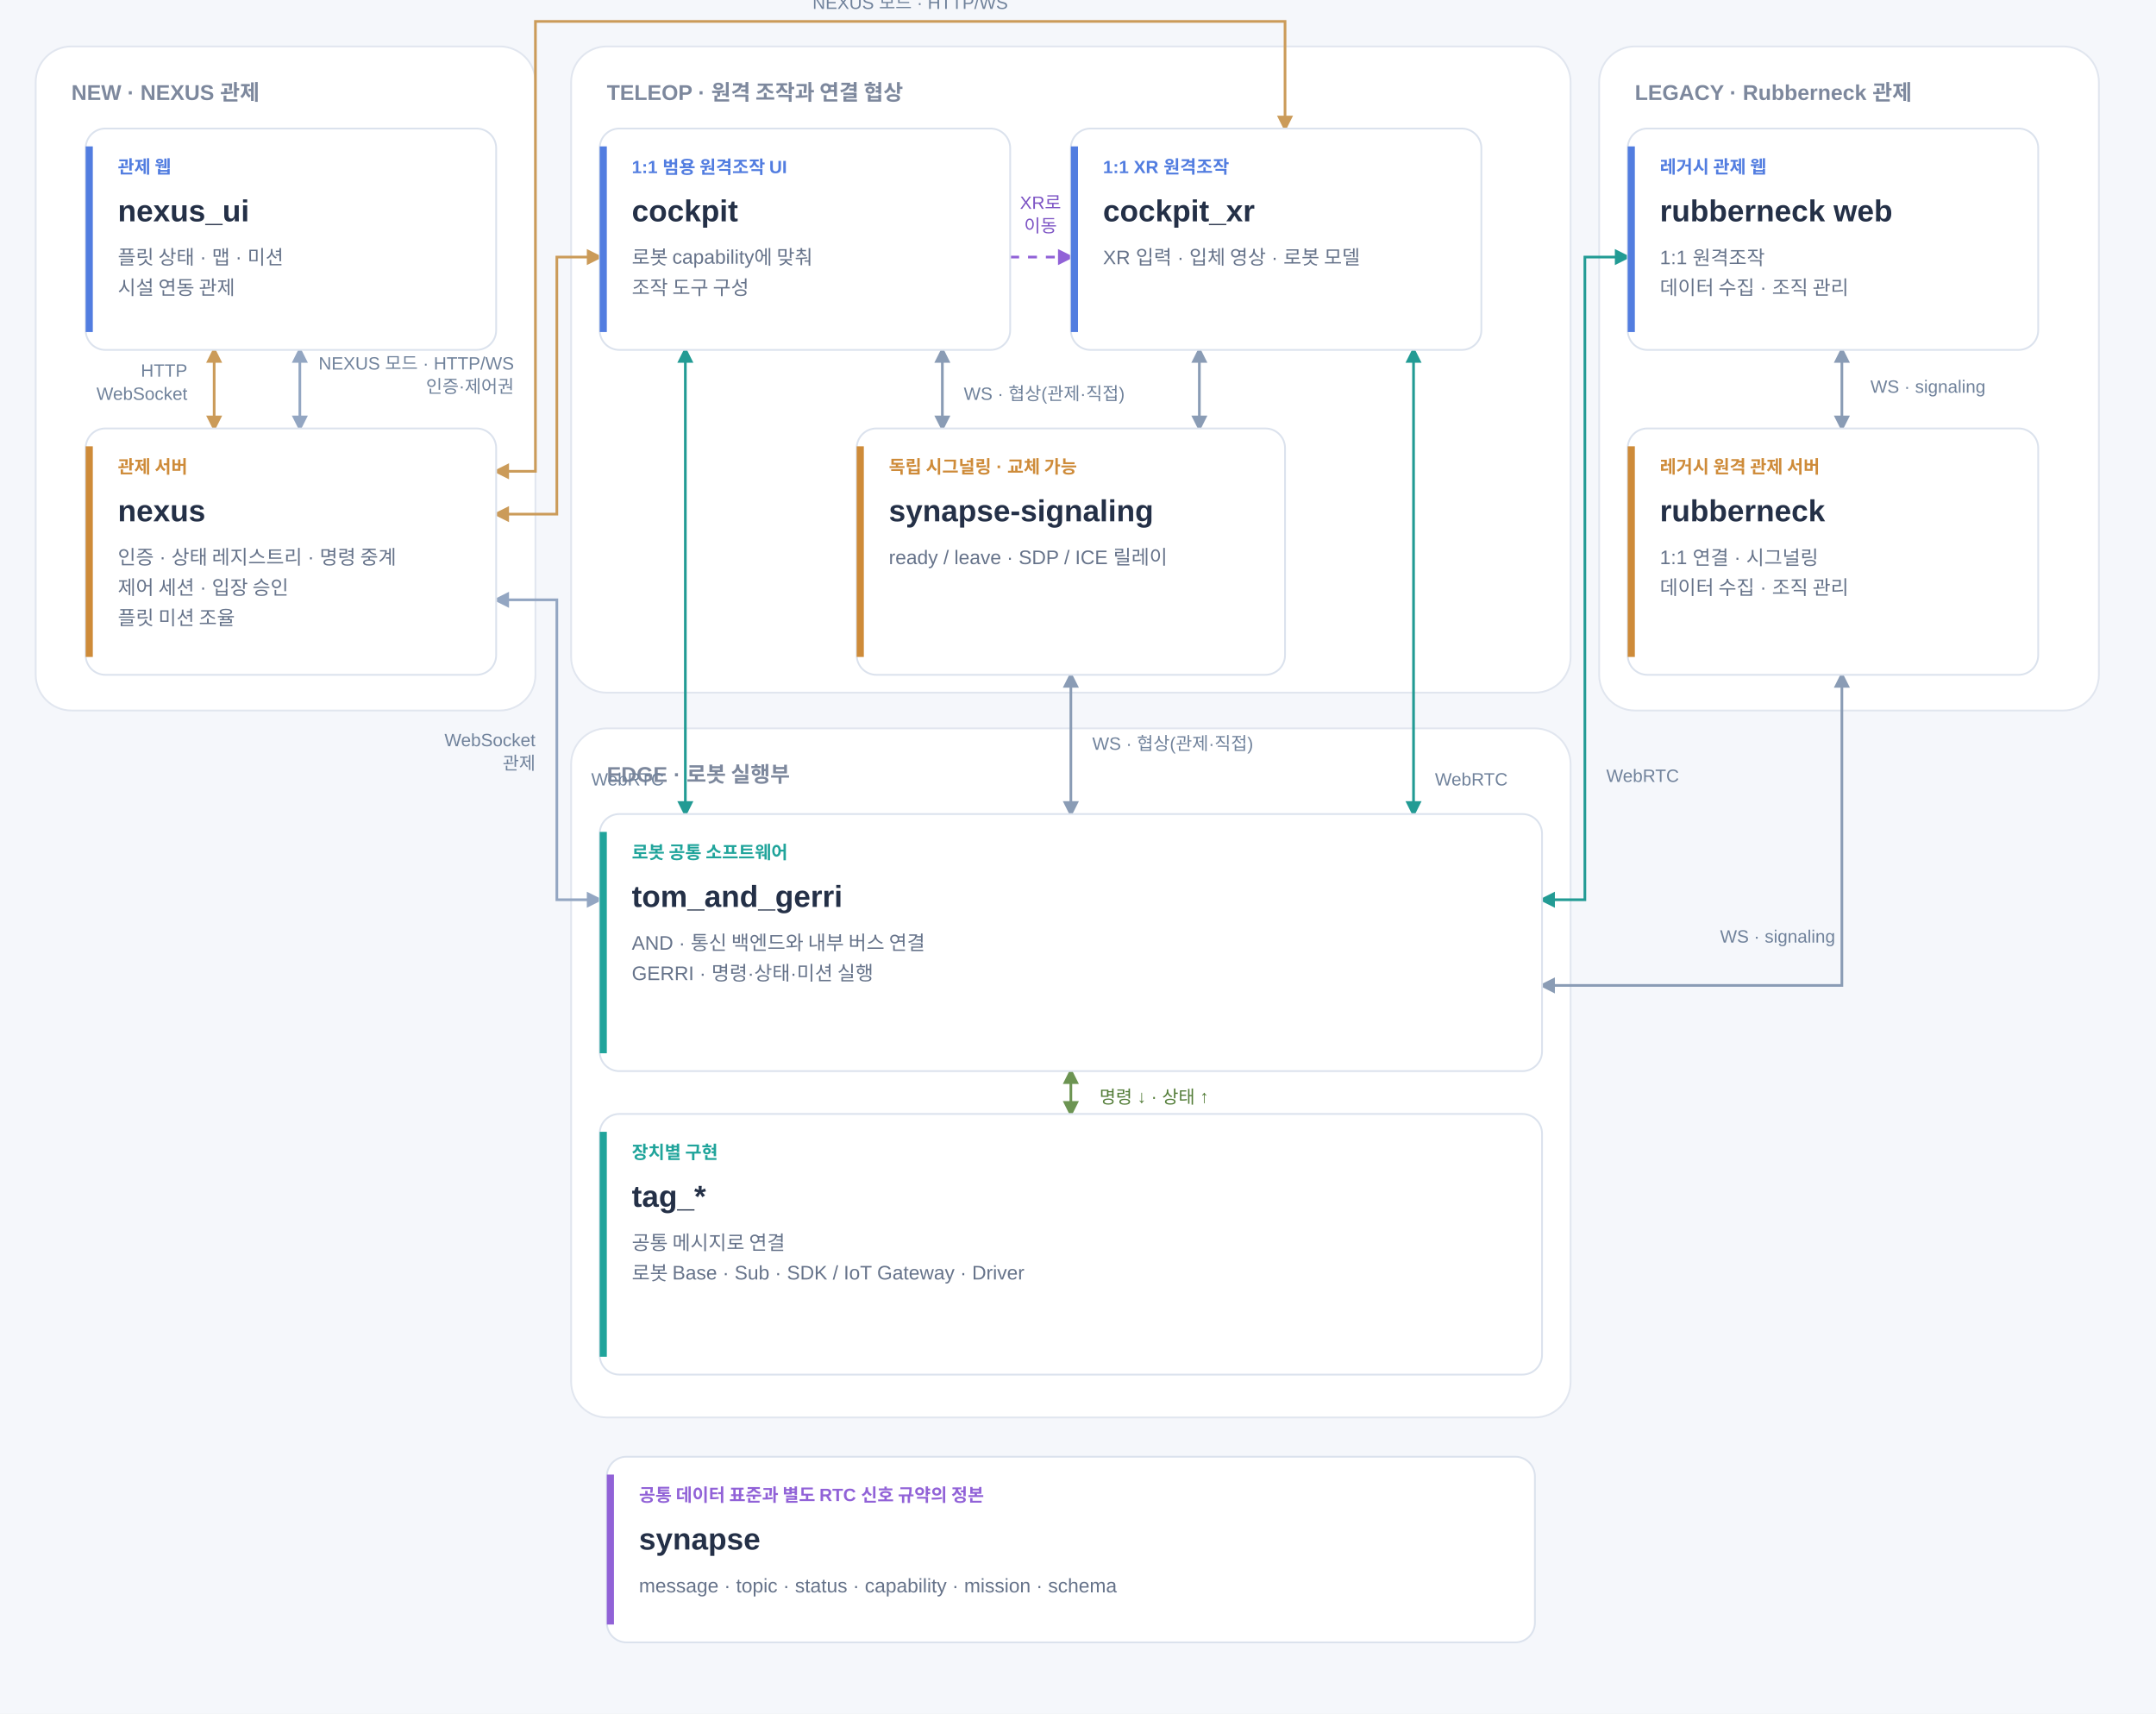
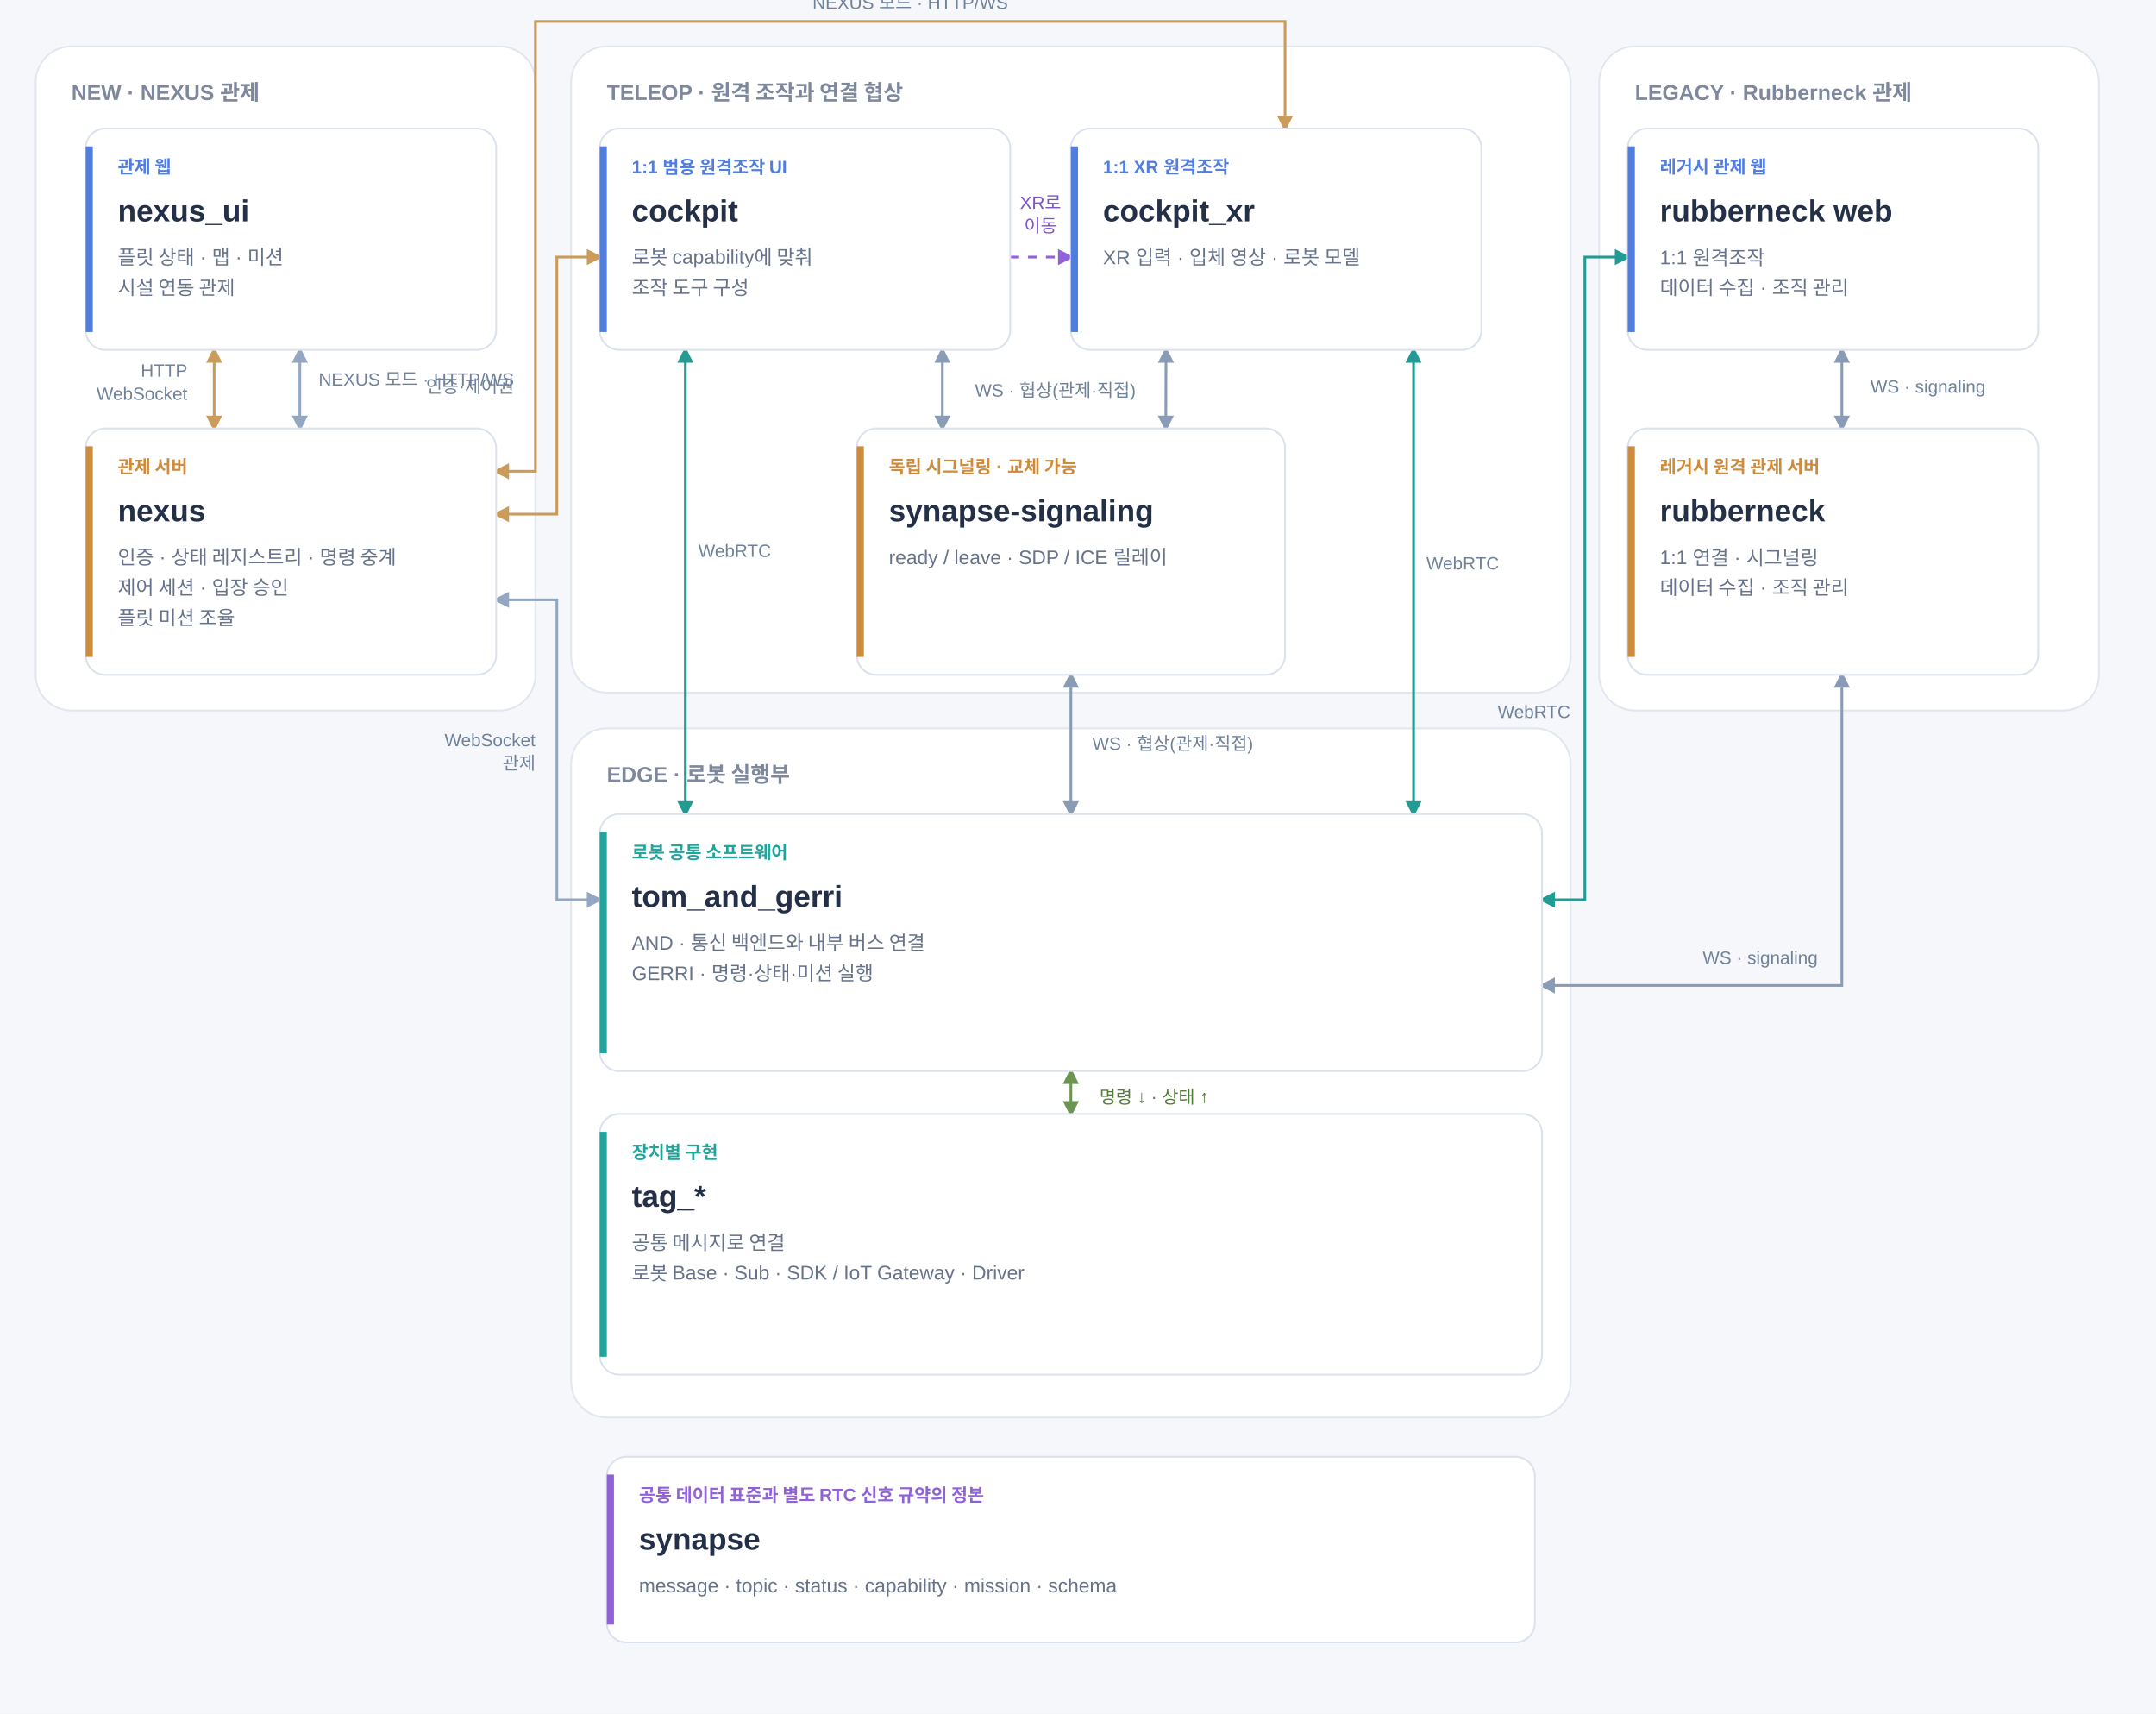
<svg xmlns="http://www.w3.org/2000/svg" viewBox="0 0 1208 960" role="img" aria-label="SYNAPSE 아키텍처 요약">
  <rect width="1208" height="960" fill="#f5f7fb" />
  <rect x="20" y="26" width="280" height="372" rx="20" fill="#fff" stroke="#e1e6ef" />
  <text x="40" y="56" fill="#7d889d" font-size="12" font-weight="650" font-family="Arial, sans-serif">NEW · NEXUS 관제</text>
  <rect x="320" y="26" width="560" height="362" rx="20" fill="#fff" stroke="#e1e6ef" />
  <text x="340" y="56" fill="#7d889d" font-size="12" font-weight="650" font-family="Arial, sans-serif">TELEOP · 원격 조작과 연결 협상</text>
  <rect x="320" y="408" width="560" height="386" rx="20" fill="#fff" stroke="#e1e6ef" />
  <text x="340" y="438" fill="#7d889d" font-size="12" font-weight="650" font-family="Arial, sans-serif">EDGE · 로봇 실행부</text>
  <rect x="896" y="26" width="280" height="372" rx="20" fill="#fff" stroke="#e1e6ef" />
  <text x="916" y="56" fill="#7d889d" font-size="12" font-weight="650" font-family="Arial, sans-serif">LEGACY · Rubberneck 관제</text>
  <marker id="p-edge-0" viewBox="0 0 10 10" refX="8" refY="5" markerWidth="6" markerHeight="6" orient="auto-start-reverse">
    <path d="M0 0L10 5L0 10" fill="rgb(203, 155, 89)" />
  </marker>
  <path d="M120 196 L120 240" fill="none" stroke="rgb(203, 155, 89)" stroke-width="1.5" marker-end="url(#p-edge-0)" marker-start="url(#p-edge-0)" />
  <marker id="p-edge-1" viewBox="0 0 10 10" refX="8" refY="5" markerWidth="6" markerHeight="6" orient="auto-start-reverse">
    <path d="M0 0L10 5L0 10" fill="rgb(147, 166, 194)" />
  </marker>
  <path d="M168 196 L168 240" fill="none" stroke="rgb(147, 166, 194)" stroke-width="1.5" marker-end="url(#p-edge-1)" marker-start="url(#p-edge-1)" />
  <marker id="p-edge-2" viewBox="0 0 10 10" refX="8" refY="5" markerWidth="6" markerHeight="6" orient="auto-start-reverse">
    <path d="M0 0L10 5L0 10" fill="rgb(203, 155, 89)" />
  </marker>
  <path d="M336 144 L312 144 L312 288 L278 288" fill="none" stroke="rgb(203, 155, 89)" stroke-width="1.5" marker-end="url(#p-edge-2)" marker-start="url(#p-edge-2)" />
  <marker id="p-edge-3" viewBox="0 0 10 10" refX="8" refY="5" markerWidth="6" markerHeight="6" orient="auto-start-reverse">
    <path d="M0 0L10 5L0 10" fill="rgb(147, 166, 194)" />
  </marker>
  <path d="M278 336 L312 336 L312 504 L336 504" fill="none" stroke="rgb(147, 166, 194)" stroke-width="1.5" marker-end="url(#p-edge-3)" marker-start="url(#p-edge-3)" />
  <marker id="p-edge-4" viewBox="0 0 10 10" refX="8" refY="5" markerWidth="6" markerHeight="6" orient="auto-start-reverse">
    <path d="M0 0L10 5L0 10" fill="rgb(34, 155, 148)" />
  </marker>
  <path d="M384 196 L384 456" fill="none" stroke="rgb(34, 155, 148)" stroke-width="1.5" marker-end="url(#p-edge-4)" marker-start="url(#p-edge-4)" />
  <marker id="p-edge-5" viewBox="0 0 10 10" refX="8" refY="5" markerWidth="6" markerHeight="6" orient="auto-start-reverse">
    <path d="M0 0L10 5L0 10" fill="rgb(34, 155, 148)" />
  </marker>
  <path d="M792 196 L792 456" fill="none" stroke="rgb(34, 155, 148)" stroke-width="1.5" marker-end="url(#p-edge-5)" marker-start="url(#p-edge-5)" />
  <marker id="p-edge-6" viewBox="0 0 10 10" refX="8" refY="5" markerWidth="6" markerHeight="6" orient="auto-start-reverse">
    <path d="M0 0L10 5L0 10" fill="rgb(138, 156, 181)" />
  </marker>
  <path d="M1032 196 L1032 240" fill="none" stroke="rgb(138, 156, 181)" stroke-width="1.5" marker-end="url(#p-edge-6)" marker-start="url(#p-edge-6)" />
  <marker id="p-edge-7" viewBox="0 0 10 10" refX="8" refY="5" markerWidth="6" markerHeight="6" orient="auto-start-reverse">
    <path d="M0 0L10 5L0 10" fill="rgb(138, 156, 181)" />
  </marker>
  <path d="M1032 378 L1032 552 L864 552" fill="none" stroke="rgb(138, 156, 181)" stroke-width="1.5" marker-end="url(#p-edge-7)" marker-start="url(#p-edge-7)" />
  <marker id="p-edge-8" viewBox="0 0 10 10" refX="8" refY="5" markerWidth="6" markerHeight="6" orient="auto-start-reverse">
    <path d="M0 0L10 5L0 10" fill="rgb(34, 155, 148)" />
  </marker>
  <path d="M912 144 L888 144 L888 504 L864 504" fill="none" stroke="rgb(34, 155, 148)" stroke-width="1.5" marker-end="url(#p-edge-8)" marker-start="url(#p-edge-8)" />
  <marker id="p-edge-9" viewBox="0 0 10 10" refX="8" refY="5" markerWidth="6" markerHeight="6" orient="auto-start-reverse">
    <path d="M0 0L10 5L0 10" fill="#6c9452" />
  </marker>
  <path d="M600 600 L600 624" fill="none" stroke="#6c9452" stroke-width="1.5" marker-end="url(#p-edge-9)" marker-start="url(#p-edge-9)" />
  <marker id="p-edge-10" viewBox="0 0 10 10" refX="8" refY="5" markerWidth="6" markerHeight="6" orient="auto-start-reverse">
    <path d="M0 0L10 5L0 10" fill="rgb(138, 156, 181)" />
  </marker>
  <path d="M528 196 L528 240" fill="none" stroke="rgb(138, 156, 181)" stroke-width="1.5" marker-end="url(#p-edge-10)" marker-start="url(#p-edge-10)" />
  <marker id="p-edge-11" viewBox="0 0 10 10" refX="8" refY="5" markerWidth="6" markerHeight="6" orient="auto-start-reverse">
    <path d="M0 0L10 5L0 10" fill="rgb(138, 156, 181)" />
  </marker>
-   <path d="M672 196 L672 240" fill="none" stroke="rgb(138, 156, 181)" stroke-width="1.5" marker-end="url(#p-edge-11)" marker-start="url(#p-edge-11)" />
+   <path d="M653.297 196 L653.199 240" fill="none" stroke="rgb(138, 156, 181)" stroke-width="1.5" marker-end="url(#p-edge-11)" marker-start="url(#p-edge-11)" />
  <marker id="p-edge-12" viewBox="0 0 10 10" refX="8" refY="5" markerWidth="6" markerHeight="6" orient="auto-start-reverse">
    <path d="M0 0L10 5L0 10" fill="rgb(138, 156, 181)" />
  </marker>
  <path d="M600 378 L600 456" fill="none" stroke="rgb(138, 156, 181)" stroke-width="1.5" marker-end="url(#p-edge-12)" marker-start="url(#p-edge-12)" />
  <marker id="p-edge-13" viewBox="0 0 10 10" refX="8" refY="5" markerWidth="6" markerHeight="6" orient="auto-start-reverse">
    <path d="M0 0L10 5L0 10" fill="rgb(203, 155, 89)" />
  </marker>
  <path d="M720 72 L720 12 L300 12 L300 264 L278 264" fill="none" stroke="rgb(203, 155, 89)" stroke-width="1.5" marker-end="url(#p-edge-13)" marker-start="url(#p-edge-13)" />
  <marker id="p-edge-navigation-xr" viewBox="0 0 10 10" refX="8" refY="5" markerWidth="6" markerHeight="6" orient="auto-start-reverse">
    <path d="M0 0L10 5L0 10" fill="#9162d7" />
  </marker>
  <path d="M566 144 L600 144" fill="none" stroke="#9162d7" stroke-width="1.5" stroke-dasharray="5 5" marker-end="url(#p-edge-navigation-xr)" />
  <rect x="48" y="72" width="230" height="124" rx="11" fill="white" stroke="#dbe2ed" />
  <path d="M50 82 V186" stroke="#527de0" stroke-width="4" />
  <text x="66" y="97" fill="#527de0" font-size="10" font-weight="650" font-family="Arial, sans-serif">관제 웹</text>
  <text x="66" y="124" fill="#243047" font-size="17" font-weight="650" font-family="Arial, sans-serif">nexus_ui</text>
  <text x="66" y="148" fill="#66738a" font-size="11" font-family="Arial, sans-serif">플릿 상태 · 맵 · 미션</text>
  <text x="66" y="165" fill="#66738a" font-size="11" font-family="Arial, sans-serif">시설 연동 관제</text>
  <rect x="48" y="240" width="230" height="138" rx="11" fill="white" stroke="#dbe2ed" />
  <path d="M50 250 V368" stroke="#ce8b39" stroke-width="4" />
  <text x="66" y="265" fill="#ce8b39" font-size="10" font-weight="650" font-family="Arial, sans-serif">관제 서버</text>
  <text x="66" y="292" fill="#243047" font-size="17" font-weight="650" font-family="Arial, sans-serif">nexus</text>
  <text x="66" y="316" fill="#66738a" font-size="11" font-family="Arial, sans-serif">인증 · 상태 레지스트리 · 명령 중계</text>
  <text x="66" y="333" fill="#66738a" font-size="11" font-family="Arial, sans-serif">제어 세션 · 입장 승인</text>
  <text x="66" y="350" fill="#66738a" font-size="11" font-family="Arial, sans-serif">플릿 미션 조율</text>
  <rect x="336" y="72" width="230" height="124" rx="11" fill="white" stroke="#dbe2ed" />
  <path d="M338 82 V186" stroke="#527de0" stroke-width="4" />
  <text x="354" y="97" fill="#527de0" font-size="10" font-weight="650" font-family="Arial, sans-serif">1:1 범용 원격조작 UI</text>
  <text x="354" y="124" fill="#243047" font-size="17" font-weight="650" font-family="Arial, sans-serif">cockpit</text>
  <text x="354" y="148" fill="#66738a" font-size="11" font-family="Arial, sans-serif">로봇 capability에 맞춰</text>
  <text x="354" y="165" fill="#66738a" font-size="11" font-family="Arial, sans-serif">조작 도구 구성</text>
  <rect x="600" y="72" width="230" height="124" rx="11" fill="white" stroke="#dbe2ed" />
  <path d="M602 82 V186" stroke="#527de0" stroke-width="4" />
  <text x="618" y="97" fill="#527de0" font-size="10" font-weight="650" font-family="Arial, sans-serif">1:1 XR 원격조작</text>
  <text x="618" y="124" fill="#243047" font-size="17" font-weight="650" font-family="Arial, sans-serif">cockpit_xr</text>
  <text x="618" y="148" fill="#66738a" font-size="11" font-family="Arial, sans-serif">XR 입력 · 입체 영상 · 로봇 모델</text>
  <rect x="480" y="240" width="240" height="138" rx="11" fill="white" stroke="#dbe2ed" />
  <path d="M482 250 V368" stroke="#ce8b39" stroke-width="4" />
  <text x="498" y="265" fill="#ce8b39" font-size="10" font-weight="650" font-family="Arial, sans-serif">독립 시그널링 · 교체 가능</text>
  <text x="498" y="292" fill="#243047" font-size="17" font-weight="650" font-family="Arial, sans-serif">synapse-signaling</text>
  <text x="498" y="316" fill="#66738a" font-size="11" font-family="Arial, sans-serif">ready / leave · SDP / ICE 릴레이</text>
  <rect x="336" y="456" width="528" height="144" rx="11" fill="white" stroke="#dbe2ed" />
  <path d="M338 466 V590" stroke="#20a49b" stroke-width="4" />
  <text x="354" y="481" fill="#20a49b" font-size="10" font-weight="650" font-family="Arial, sans-serif">로봇 공통 소프트웨어</text>
  <text x="354" y="508" fill="#243047" font-size="17" font-weight="650" font-family="Arial, sans-serif">tom_and_gerri</text>
  <text x="354" y="532" fill="#66738a" font-size="11" font-family="Arial, sans-serif">AND · 통신 백엔드와 내부 버스 연결</text>
  <text x="354" y="549" fill="#66738a" font-size="11" font-family="Arial, sans-serif">GERRI · 명령·상태·미션 실행</text>
  <rect x="912" y="72" width="230" height="124" rx="11" fill="white" stroke="#dbe2ed" />
  <path d="M914 82 V186" stroke="#527de0" stroke-width="4" />
  <text x="930" y="97" fill="#527de0" font-size="10" font-weight="650" font-family="Arial, sans-serif">레거시 관제 웹</text>
  <text x="930" y="124" fill="#243047" font-size="17" font-weight="650" font-family="Arial, sans-serif">rubberneck web</text>
  <text x="930" y="148" fill="#66738a" font-size="11" font-family="Arial, sans-serif">1:1 원격조작</text>
  <text x="930" y="165" fill="#66738a" font-size="11" font-family="Arial, sans-serif">데이터 수집 · 조직 관리</text>
  <rect x="912" y="240" width="230" height="138" rx="11" fill="white" stroke="#dbe2ed" />
  <path d="M914 250 V368" stroke="#ce8b39" stroke-width="4" />
  <text x="930" y="265" fill="#ce8b39" font-size="10" font-weight="650" font-family="Arial, sans-serif">레거시 원격 관제 서버</text>
  <text x="930" y="292" fill="#243047" font-size="17" font-weight="650" font-family="Arial, sans-serif">rubberneck</text>
  <text x="930" y="316" fill="#66738a" font-size="11" font-family="Arial, sans-serif">1:1 연결 · 시그널링</text>
  <text x="930" y="333" fill="#66738a" font-size="11" font-family="Arial, sans-serif">데이터 수집 · 조직 관리</text>
  <rect x="336" y="624" width="528" height="146" rx="11" fill="white" stroke="#dbe2ed" />
  <path d="M338 634 V760" stroke="#20a49b" stroke-width="4" />
  <text x="354" y="649" fill="#20a49b" font-size="10" font-weight="650" font-family="Arial, sans-serif">장치별 구현</text>
  <text x="354" y="676" fill="#243047" font-size="17" font-weight="650" font-family="Arial, sans-serif">tag_*</text>
  <text x="354" y="700" fill="#66738a" font-size="11" font-family="Arial, sans-serif">공통 메시지로 연결</text>
  <text x="354" y="717" fill="#66738a" font-size="11" font-family="Arial, sans-serif">로봇 Base · Sub · SDK / IoT Gateway · Driver</text>
  <rect x="340" y="816" width="520" height="104" rx="11" fill="white" stroke="#dbe2ed" />
  <path d="M342 826 V910" stroke="#9162d7" stroke-width="4" />
  <text x="358" y="841" fill="#9162d7" font-size="10" font-weight="650" font-family="Arial, sans-serif">공통 데이터 표준과 별도 RTC 신호 규약의 정본</text>
  <text x="358" y="868" fill="#243047" font-size="17" font-weight="650" font-family="Arial, sans-serif">synapse</text>
  <text x="358" y="892" fill="#66738a" font-size="11" font-family="Arial, sans-serif">message · topic · status · capability · mission · schema</text>
  <text x="105" y="211" text-anchor="end" fill="#70829b" font-size="10" font-family="Arial, sans-serif">HTTP</text>
  <text x="105" y="224" text-anchor="end" fill="#70829b" font-size="10" font-family="Arial, sans-serif">WebSocket</text>
-   <text x="288" y="207" text-anchor="end" fill="#70829b" font-size="10" font-family="Arial, sans-serif">NEXUS 모드 · HTTP/WS</text>
+   <text x="288" y="216" text-anchor="end" fill="#70829b" font-size="10" font-family="Arial, sans-serif">NEXUS 모드 · HTTP/WS</text>
  <text x="288" y="220" text-anchor="end" fill="#70829b" font-size="10" font-family="Arial, sans-serif">인증·제어권</text>
-   <text x="372" y="440" text-anchor="end" fill="#70829b" font-size="10" font-family="Arial, sans-serif">WebRTC</text>
-   <text x="804" y="440" text-anchor="start" fill="#70829b" font-size="10" font-family="Arial, sans-serif">WebRTC</text>
+   <text x="432" y="312" text-anchor="end" fill="#70829b" font-size="10" font-family="Arial, sans-serif">WebRTC</text>
+   <text x="799.156" y="319" text-anchor="start" fill="#70829b" font-size="10" font-family="Arial, sans-serif">WebRTC</text>
  <text x="300" y="418" text-anchor="end" fill="#70829b" font-size="10" font-family="Arial, sans-serif">WebSocket</text>
  <text x="300" y="431" text-anchor="end" fill="#70829b" font-size="10" font-family="Arial, sans-serif">관제</text>
  <text x="1048" y="220" text-anchor="start" fill="#70829b" font-size="10" font-family="Arial, sans-serif">WS · signaling</text>
-   <text x="996" y="528" text-anchor="middle" fill="#70829b" font-size="10" font-family="Arial, sans-serif">WS · signaling</text>
-   <text x="900" y="438" text-anchor="start" fill="#70829b" font-size="10" font-family="Arial, sans-serif">WebRTC</text>
+   <text x="986.227" y="539.934" text-anchor="middle" fill="#70829b" font-size="10" font-family="Arial, sans-serif">WS · signaling</text>
+   <text x="839.094" y="402.18" text-anchor="start" fill="#70829b" font-size="10" font-family="Arial, sans-serif">WebRTC</text>
  <text x="616" y="618" text-anchor="start" fill="#527c37" font-size="10" font-family="Arial, sans-serif">명령 ↓ · 상태 ↑</text>
-   <text x="540" y="224" text-anchor="start" fill="#70829b" font-size="10" font-family="Arial, sans-serif">WS · 협상(관제·직접)</text>
+   <text x="546.199" y="222.113" text-anchor="start" fill="#70829b" font-size="10" font-family="Arial, sans-serif">WS · 협상(관제·직접)</text>
  <text x="612" y="420" text-anchor="start" fill="#70829b" font-size="10" font-family="Arial, sans-serif">WS · 협상(관제·직접)</text>
  <text x="510" y="5" text-anchor="middle" fill="#70829b" font-size="10" font-family="Arial, sans-serif">NEXUS 모드 · HTTP/WS</text>
  <text x="583" y="117" text-anchor="middle" fill="#7c53c4" font-size="10" font-family="Arial, sans-serif">XR로</text>
  <text x="583" y="130" text-anchor="middle" fill="#7c53c4" font-size="10" font-family="Arial, sans-serif">이동</text>
</svg>
